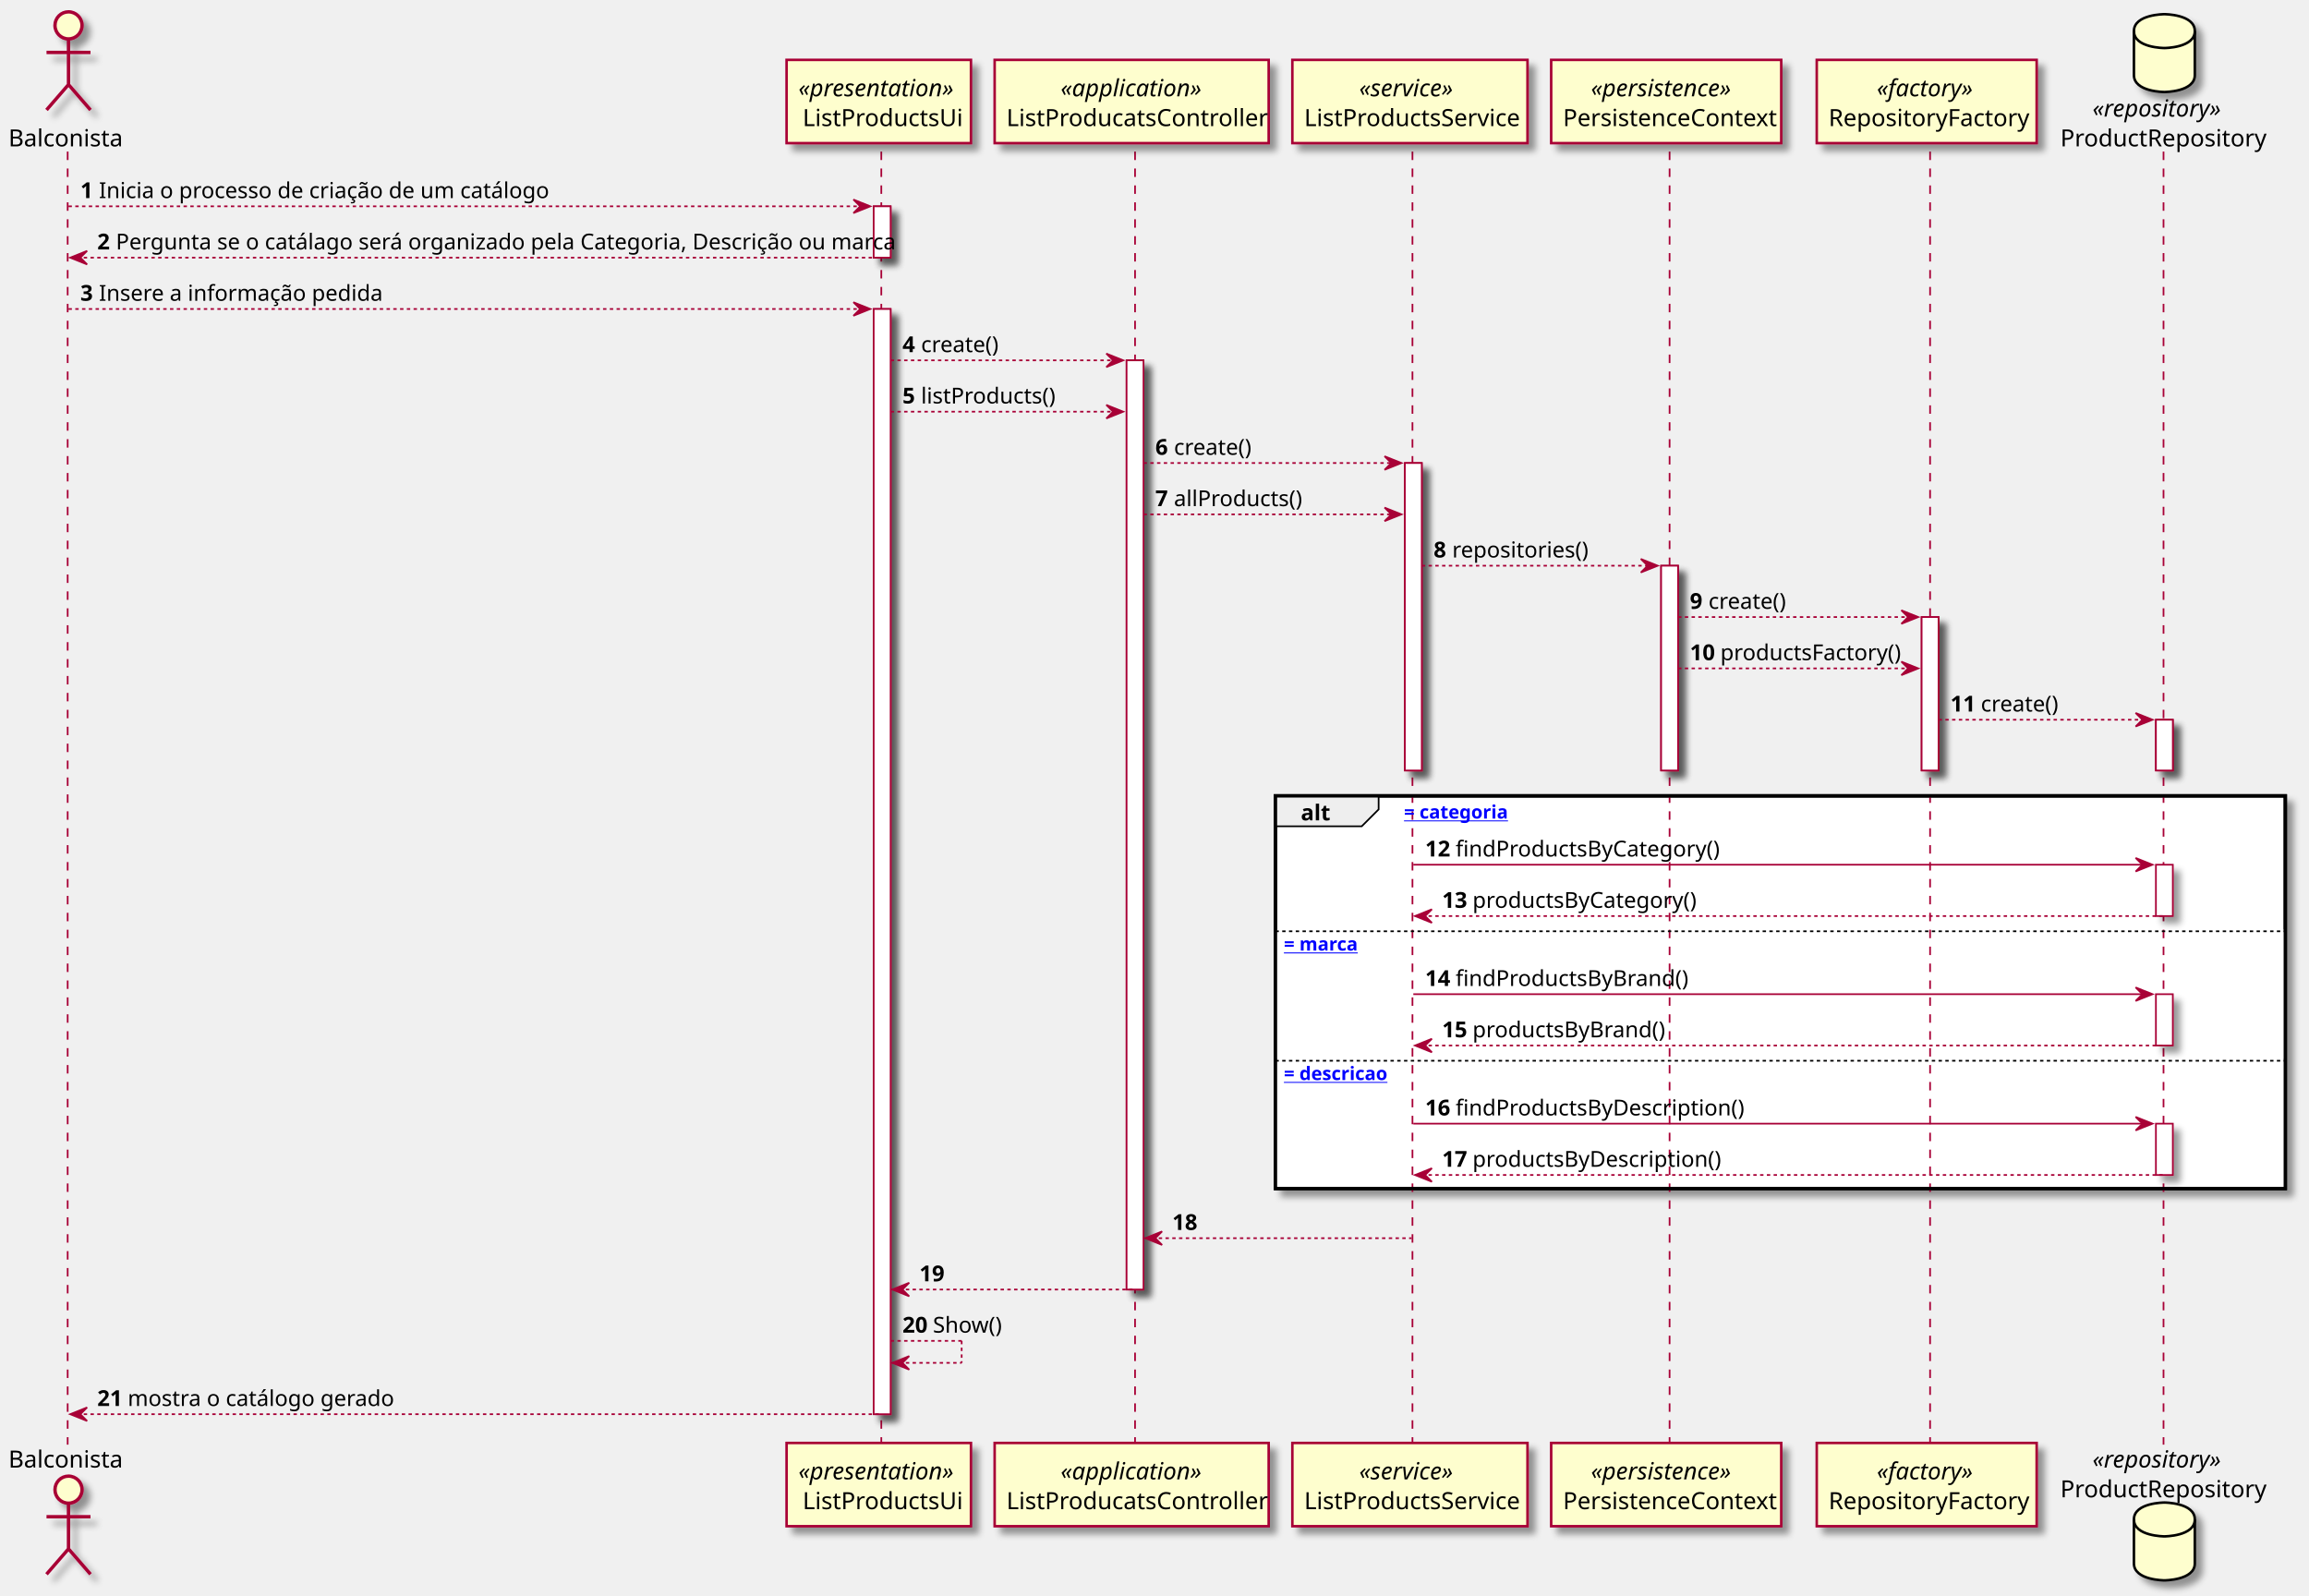
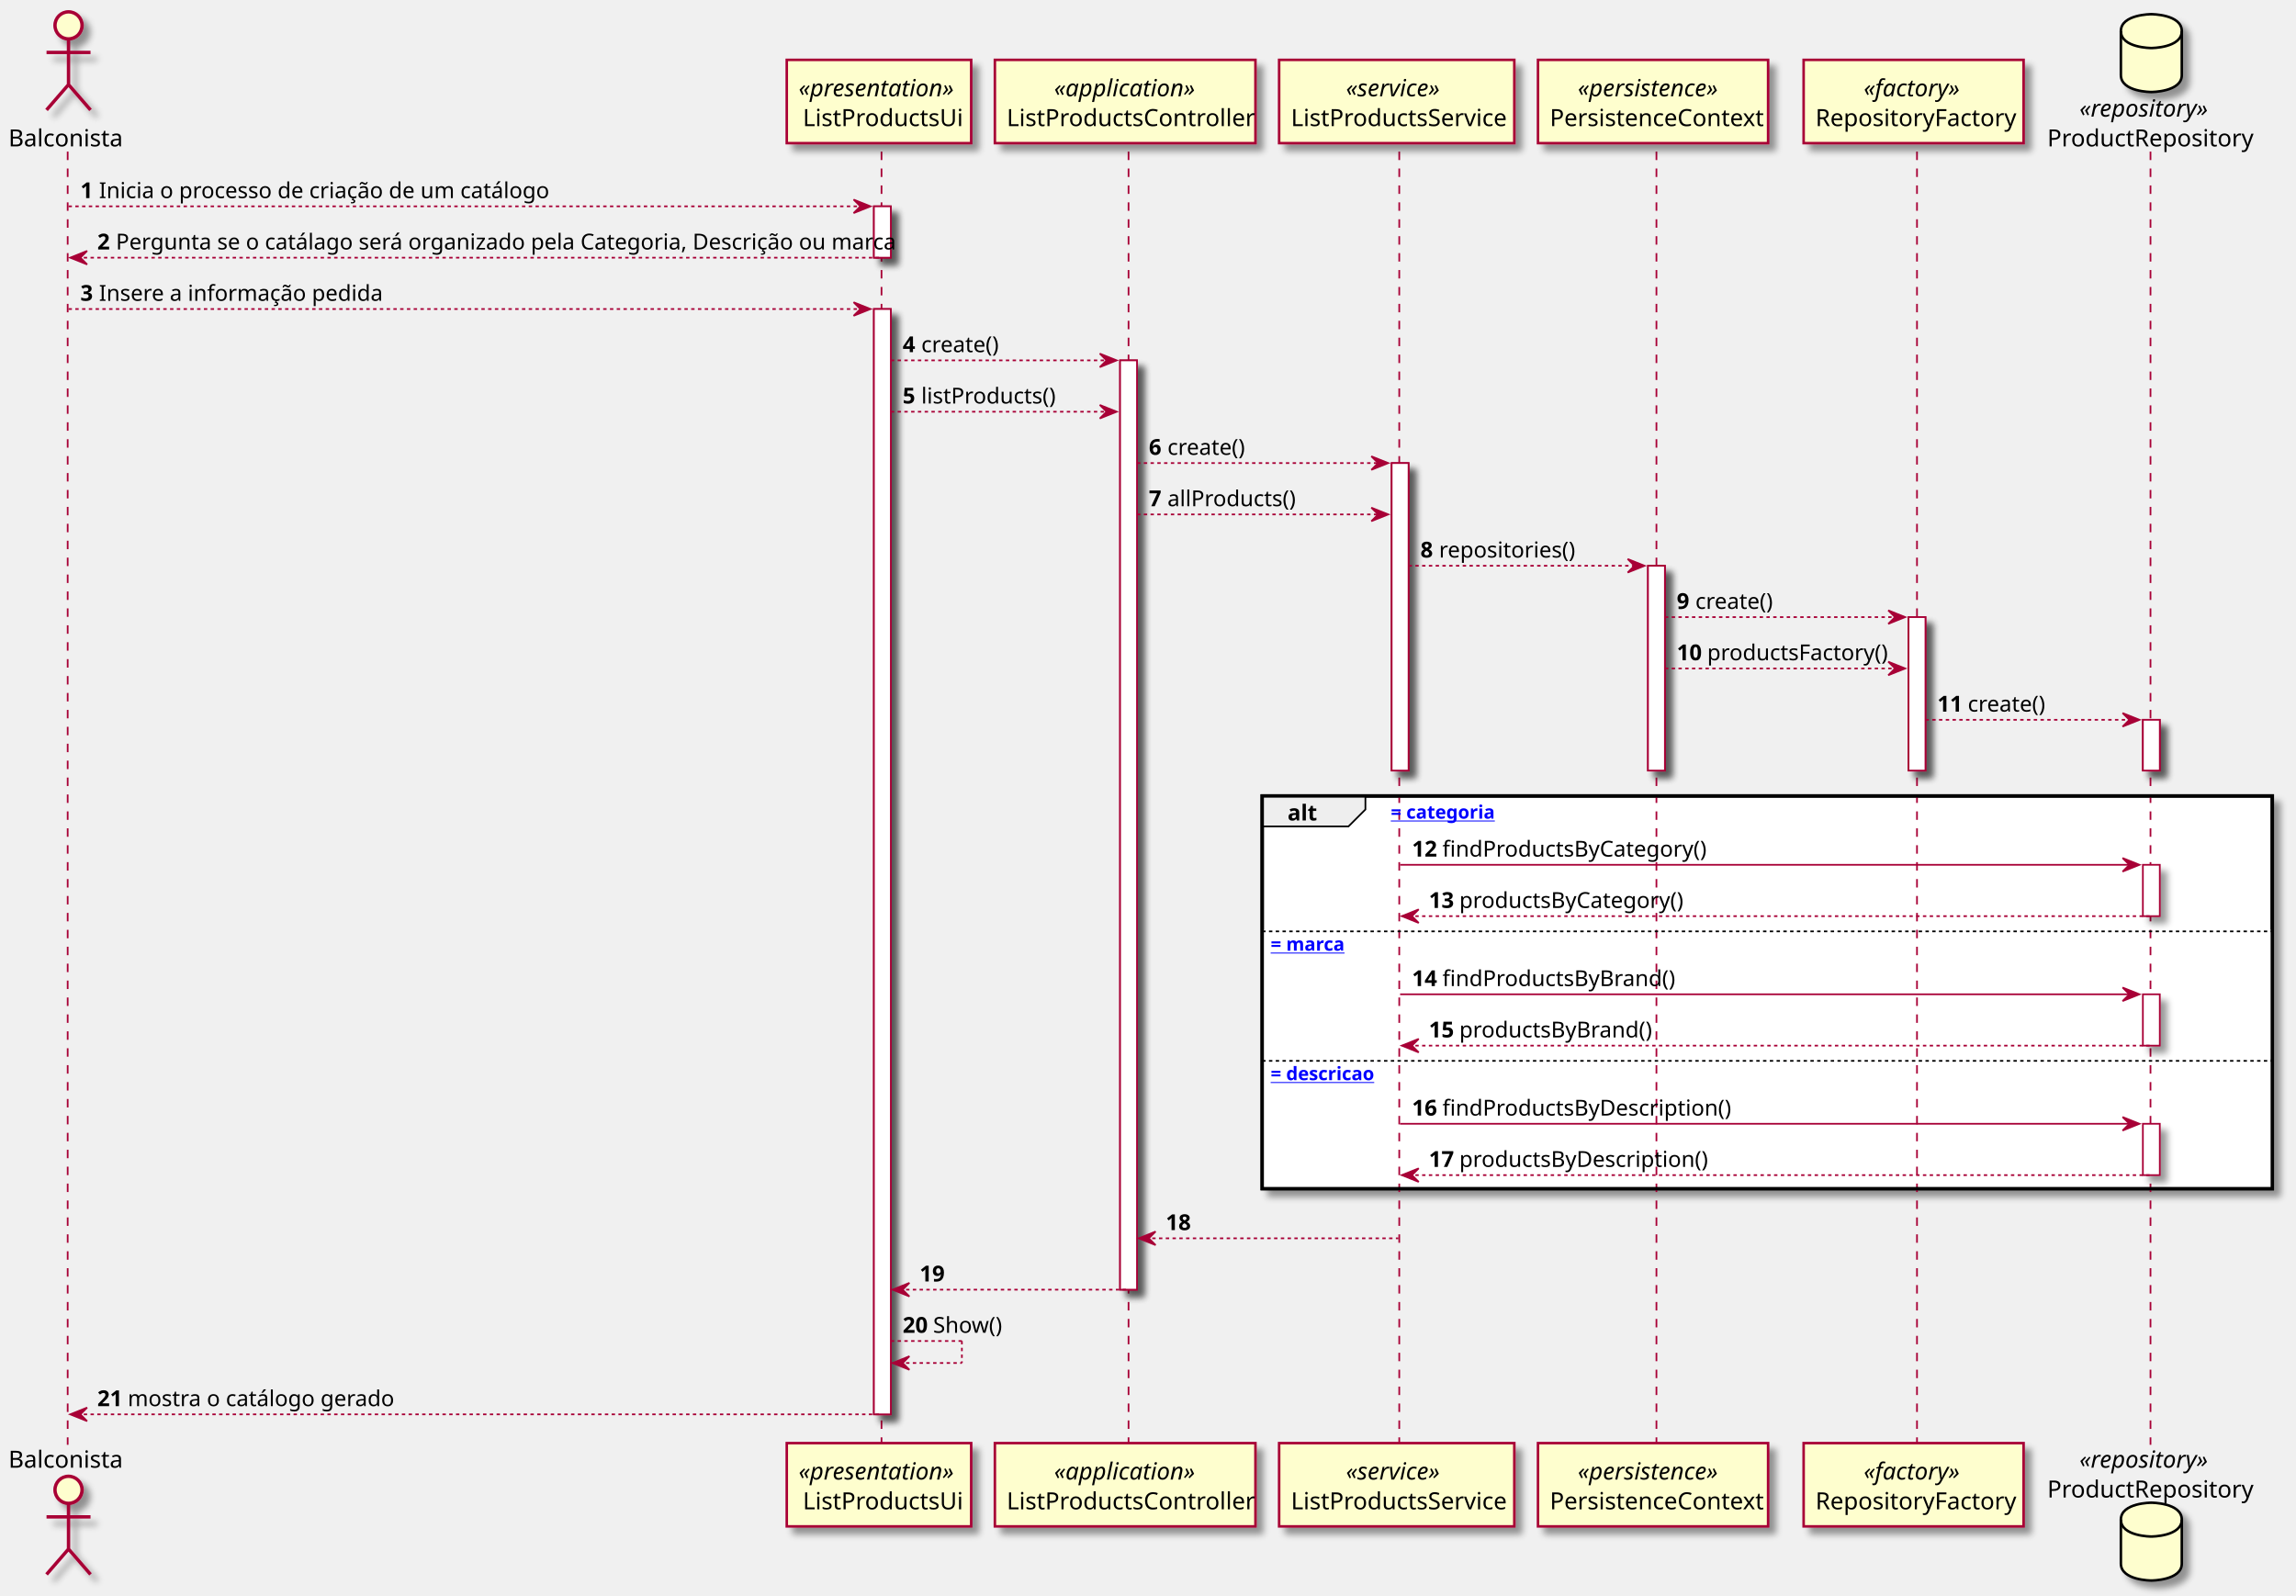
- <svg xmlns="http://www.w3.org/2000/svg" xmlns:xlink="http://www.w3.org/1999/xlink" contentScriptType="application/ecmascript" contentStyleType="text/css" height="943px" preserveAspectRatio="none" style="width:1365px;height:943px;background:#FFFFFF;" version="1.1" viewBox="0 0 1365 943" width="1365px" zoomAndPan="magnify">
+ <svg xmlns="http://www.w3.org/2000/svg" xmlns:xlink="http://www.w3.org/1999/xlink" contentScriptType="application/ecmascript" contentStyleType="text/css" height="943px" preserveAspectRatio="none" style="width:1357px;height:943px;background:#FFFFFF;" version="1.1" viewBox="0 0 1357 943" width="1357px" zoomAndPan="magnify">
  <defs>
-     <filter height="300%" id="flj1oo401ixfb" width="300%" x="-1" y="-1">
+     <filter height="300%" id="fcpus9240szpc" width="300%" x="-1" y="-1">
      <feGaussianBlur result="blurOut" stdDeviation="2.0" />
      <feColorMatrix in="blurOut" result="blurOut2" type="matrix" values="0 0 0 0 0 0 0 0 0 0 0 0 0 0 0 0 0 0 .4 0" />
      <feOffset dx="4.0" dy="4.0" in="blurOut2" result="blurOut3" />
      <feBlend in="SourceGraphic" in2="blurOut3" mode="normal" />
    </filter>
  </defs>
  <g>
-     <rect fill="#FFFFFF" filter="url(#flj1oo401ixfb)" height="30.352" style="stroke:#A80036;stroke-width:1.0;" width="10" x="516.5" y="121.961" />
-     <rect fill="#FFFFFF" filter="url(#flj1oo401ixfb)" height="653.352" style="stroke:#A80036;stroke-width:1.0;" width="10" x="516.5" y="182.664" />
-     <rect fill="#FFFFFF" filter="url(#flj1oo401ixfb)" height="549.297" style="stroke:#A80036;stroke-width:1.0;" width="10" x="666" y="213.016" />
-     <rect fill="#FFFFFF" filter="url(#flj1oo401ixfb)" height="181.758" style="stroke:#A80036;stroke-width:1.0;" width="10" x="830.5" y="273.719" />
-     <rect fill="#FFFFFF" filter="url(#flj1oo401ixfb)" height="121.055" style="stroke:#A80036;stroke-width:1.0;" width="10" x="982" y="334.422" />
-     <rect fill="#FFFFFF" filter="url(#flj1oo401ixfb)" height="90.703" style="stroke:#A80036;stroke-width:1.0;" width="10" x="1136" y="364.773" />
-     <rect fill="#FFFFFF" filter="url(#flj1oo401ixfb)" height="30" style="stroke:#A80036;stroke-width:1.0;" width="10" x="1274.5" y="425.477" />
-     <rect fill="#FFFFFF" filter="url(#flj1oo401ixfb)" height="30.352" style="stroke:#A80036;stroke-width:1.0;" width="10" x="1274.5" y="511.18" />
-     <rect fill="#FFFFFF" filter="url(#flj1oo401ixfb)" height="30.352" style="stroke:#A80036;stroke-width:1.0;" width="10" x="1274.5" y="587.719" />
-     <rect fill="#FFFFFF" filter="url(#flj1oo401ixfb)" height="30.352" style="stroke:#A80036;stroke-width:1.0;" width="10" x="1274.5" y="664.258" />
-     <rect fill="#FFFFFF" filter="url(#flj1oo401ixfb)" height="232.133" style="stroke:#000000;stroke-width:2.0;" width="597" x="754" y="470.477" />
-     <rect fill="#FFFFFF" height="76.539" style="stroke:none;stroke-width:1.0;" width="597" x="754" y="549.531" />
-     <rect fill="#FFFFFF" height="76.539" style="stroke:none;stroke-width:1.0;" width="597" x="754" y="626.07" />
+     <rect fill="#FFFFFF" filter="url(#fcpus9240szpc)" height="30.352" style="stroke:#A80036;stroke-width:1.0;" width="10" x="516.5" y="121.961" />
+     <rect fill="#FFFFFF" filter="url(#fcpus9240szpc)" height="653.352" style="stroke:#A80036;stroke-width:1.0;" width="10" x="516.5" y="182.664" />
+     <rect fill="#FFFFFF" filter="url(#fcpus9240szpc)" height="549.297" style="stroke:#A80036;stroke-width:1.0;" width="10" x="662" y="213.016" />
+     <rect fill="#FFFFFF" filter="url(#fcpus9240szpc)" height="181.758" style="stroke:#A80036;stroke-width:1.0;" width="10" x="822.5" y="273.719" />
+     <rect fill="#FFFFFF" filter="url(#fcpus9240szpc)" height="121.055" style="stroke:#A80036;stroke-width:1.0;" width="10" x="974" y="334.422" />
+     <rect fill="#FFFFFF" filter="url(#fcpus9240szpc)" height="90.703" style="stroke:#A80036;stroke-width:1.0;" width="10" x="1128" y="364.773" />
+     <rect fill="#FFFFFF" filter="url(#fcpus9240szpc)" height="30" style="stroke:#A80036;stroke-width:1.0;" width="10" x="1266.5" y="425.477" />
+     <rect fill="#FFFFFF" filter="url(#fcpus9240szpc)" height="30.352" style="stroke:#A80036;stroke-width:1.0;" width="10" x="1266.5" y="511.18" />
+     <rect fill="#FFFFFF" filter="url(#fcpus9240szpc)" height="30.352" style="stroke:#A80036;stroke-width:1.0;" width="10" x="1266.5" y="587.719" />
+     <rect fill="#FFFFFF" filter="url(#fcpus9240szpc)" height="30.352" style="stroke:#A80036;stroke-width:1.0;" width="10" x="1266.5" y="664.258" />
+     <rect fill="#FFFFFF" filter="url(#fcpus9240szpc)" height="232.133" style="stroke:#000000;stroke-width:2.0;" width="597" x="746" y="470.477" />
+     <rect fill="#FFFFFF" height="76.539" style="stroke:none;stroke-width:1.0;" width="597" x="746" y="549.531" />
+     <rect fill="#FFFFFF" height="76.539" style="stroke:none;stroke-width:1.0;" width="597" x="746" y="626.07" />
    <line style="stroke:#A80036;stroke-width:1.0;stroke-dasharray:5.0,5.0;" x1="40" x2="40" y1="89.609" y2="854.016" />
    <line style="stroke:#A80036;stroke-width:1.0;stroke-dasharray:5.0,5.0;" x1="521" x2="521" y1="89.609" y2="854.016" />
-     <line style="stroke:#A80036;stroke-width:1.0;stroke-dasharray:5.0,5.0;" x1="671" x2="671" y1="89.609" y2="854.016" />
-     <line style="stroke:#A80036;stroke-width:1.0;stroke-dasharray:5.0,5.0;" x1="835" x2="835" y1="89.609" y2="854.016" />
-     <line style="stroke:#A80036;stroke-width:1.0;stroke-dasharray:5.0,5.0;" x1="987" x2="987" y1="89.609" y2="854.016" />
-     <line style="stroke:#A80036;stroke-width:1.0;stroke-dasharray:5.0,5.0;" x1="1141" x2="1141" y1="89.609" y2="854.016" />
-     <line style="stroke:#A80036;stroke-width:1.0;stroke-dasharray:5.0,5.0;" x1="1279" x2="1279" y1="89.609" y2="854.016" />
+     <line style="stroke:#A80036;stroke-width:1.0;stroke-dasharray:5.0,5.0;" x1="667" x2="667" y1="89.609" y2="854.016" />
+     <line style="stroke:#A80036;stroke-width:1.0;stroke-dasharray:5.0,5.0;" x1="827" x2="827" y1="89.609" y2="854.016" />
+     <line style="stroke:#A80036;stroke-width:1.0;stroke-dasharray:5.0,5.0;" x1="979" x2="979" y1="89.609" y2="854.016" />
+     <line style="stroke:#A80036;stroke-width:1.0;stroke-dasharray:5.0,5.0;" x1="1133" x2="1133" y1="89.609" y2="854.016" />
+     <line style="stroke:#A80036;stroke-width:1.0;stroke-dasharray:5.0,5.0;" x1="1271" x2="1271" y1="89.609" y2="854.016" />
    <text fill="#000000" font-family="sans-serif" font-size="14" lengthAdjust="spacing" textLength="65" x="5" y="86.533">Balconista</text>
-     <ellipse cx="40.5" cy="15" fill="#FEFECE" filter="url(#flj1oo401ixfb)" rx="8" ry="8" style="stroke:#A80036;stroke-width:2.0;" />
-     <path d="M40.5,23 L40.5,50 M27.5,31 L53.5,31 M40.5,50 L27.5,65 M40.5,50 L53.5,65 " fill="none" filter="url(#flj1oo401ixfb)" style="stroke:#A80036;stroke-width:2.0;" />
+     <ellipse cx="40.5" cy="15" fill="#FEFECE" filter="url(#fcpus9240szpc)" rx="8" ry="8" style="stroke:#A80036;stroke-width:2.0;" />
+     <path d="M40.5,23 L40.5,50 M27.5,31 L53.5,31 M40.5,50 L27.5,65 M40.5,50 L53.5,65 " fill="none" filter="url(#fcpus9240szpc)" style="stroke:#A80036;stroke-width:2.0;" />
    <text fill="#000000" font-family="sans-serif" font-size="14" lengthAdjust="spacing" textLength="65" x="5" y="867.549">Balconista</text>
-     <ellipse cx="40.5" cy="880.625" fill="#FEFECE" filter="url(#flj1oo401ixfb)" rx="8" ry="8" style="stroke:#A80036;stroke-width:2.0;" />
-     <path d="M40.5,888.625 L40.5,915.625 M27.5,896.625 L53.5,896.625 M40.5,915.625 L27.5,930.625 M40.5,915.625 L53.5,930.625 " fill="none" filter="url(#flj1oo401ixfb)" style="stroke:#A80036;stroke-width:2.0;" />
-     <rect fill="#FEFECE" filter="url(#flj1oo401ixfb)" height="49.219" style="stroke:#A80036;stroke-width:1.5;" width="109" x="465" y="35.391" />
+     <ellipse cx="40.5" cy="880.625" fill="#FEFECE" filter="url(#fcpus9240szpc)" rx="8" ry="8" style="stroke:#A80036;stroke-width:2.0;" />
+     <path d="M40.5,888.625 L40.5,915.625 M27.5,896.625 L53.5,896.625 M40.5,915.625 L27.5,930.625 M40.5,915.625 L53.5,930.625 " fill="none" filter="url(#fcpus9240szpc)" style="stroke:#A80036;stroke-width:2.0;" />
+     <rect fill="#FEFECE" filter="url(#fcpus9240szpc)" height="49.219" style="stroke:#A80036;stroke-width:1.5;" width="109" x="465" y="35.391" />
    <text fill="#000000" font-family="sans-serif" font-size="14" font-style="italic" lengthAdjust="spacing" textLength="95" x="472" y="56.924">«presentation»</text>
    <text fill="#000000" font-family="sans-serif" font-size="14" lengthAdjust="spacing" textLength="90" x="474.5" y="74.533">ListProductsUi</text>
-     <rect fill="#FEFECE" filter="url(#flj1oo401ixfb)" height="49.219" style="stroke:#A80036;stroke-width:1.5;" width="109" x="465" y="853.016" />
+     <rect fill="#FEFECE" filter="url(#fcpus9240szpc)" height="49.219" style="stroke:#A80036;stroke-width:1.5;" width="109" x="465" y="853.016" />
    <text fill="#000000" font-family="sans-serif" font-size="14" font-style="italic" lengthAdjust="spacing" textLength="95" x="472" y="874.549">«presentation»</text>
    <text fill="#000000" font-family="sans-serif" font-size="14" lengthAdjust="spacing" textLength="90" x="474.5" y="892.158">ListProductsUi</text>
-     <rect fill="#FEFECE" filter="url(#flj1oo401ixfb)" height="49.219" style="stroke:#A80036;stroke-width:1.5;" width="162" x="588" y="35.391" />
-     <text fill="#000000" font-family="sans-serif" font-size="14" font-style="italic" lengthAdjust="spacing" textLength="84" x="627" y="56.924">«application»</text>
-     <text fill="#000000" font-family="sans-serif" font-size="14" lengthAdjust="spacing" textLength="148" x="595" y="74.533">ListProducatsController</text>
-     <rect fill="#FEFECE" filter="url(#flj1oo401ixfb)" height="49.219" style="stroke:#A80036;stroke-width:1.5;" width="162" x="588" y="853.016" />
-     <text fill="#000000" font-family="sans-serif" font-size="14" font-style="italic" lengthAdjust="spacing" textLength="84" x="627" y="874.549">«application»</text>
-     <text fill="#000000" font-family="sans-serif" font-size="14" lengthAdjust="spacing" textLength="148" x="595" y="892.158">ListProducatsController</text>
-     <rect fill="#FEFECE" filter="url(#flj1oo401ixfb)" height="49.219" style="stroke:#A80036;stroke-width:1.5;" width="139" x="764" y="35.391" />
-     <text fill="#000000" font-family="sans-serif" font-size="14" font-style="italic" lengthAdjust="spacing" textLength="60" x="803.5" y="56.924">«service»</text>
-     <text fill="#000000" font-family="sans-serif" font-size="14" lengthAdjust="spacing" textLength="125" x="771" y="74.533">ListProductsService</text>
-     <rect fill="#FEFECE" filter="url(#flj1oo401ixfb)" height="49.219" style="stroke:#A80036;stroke-width:1.5;" width="139" x="764" y="853.016" />
-     <text fill="#000000" font-family="sans-serif" font-size="14" font-style="italic" lengthAdjust="spacing" textLength="60" x="803.5" y="874.549">«service»</text>
-     <text fill="#000000" font-family="sans-serif" font-size="14" lengthAdjust="spacing" textLength="125" x="771" y="892.158">ListProductsService</text>
-     <rect fill="#FEFECE" filter="url(#flj1oo401ixfb)" height="49.219" style="stroke:#A80036;stroke-width:1.5;" width="136" x="917" y="35.391" />
-     <text fill="#000000" font-family="sans-serif" font-size="14" font-style="italic" lengthAdjust="spacing" textLength="89" x="940.5" y="56.924">«persistence»</text>
-     <text fill="#000000" font-family="sans-serif" font-size="14" lengthAdjust="spacing" textLength="122" x="924" y="74.533">PersistenceContext</text>
-     <rect fill="#FEFECE" filter="url(#flj1oo401ixfb)" height="49.219" style="stroke:#A80036;stroke-width:1.5;" width="136" x="917" y="853.016" />
-     <text fill="#000000" font-family="sans-serif" font-size="14" font-style="italic" lengthAdjust="spacing" textLength="89" x="940.5" y="874.549">«persistence»</text>
-     <text fill="#000000" font-family="sans-serif" font-size="14" lengthAdjust="spacing" textLength="122" x="924" y="892.158">PersistenceContext</text>
-     <rect fill="#FEFECE" filter="url(#flj1oo401ixfb)" height="49.219" style="stroke:#A80036;stroke-width:1.5;" width="130" x="1074" y="35.391" />
-     <text fill="#000000" font-family="sans-serif" font-size="14" font-style="italic" lengthAdjust="spacing" textLength="59" x="1109.5" y="56.924">«factory»</text>
-     <text fill="#000000" font-family="sans-serif" font-size="14" lengthAdjust="spacing" textLength="116" x="1081" y="74.533">RepositoryFactory</text>
-     <rect fill="#FEFECE" filter="url(#flj1oo401ixfb)" height="49.219" style="stroke:#A80036;stroke-width:1.5;" width="130" x="1074" y="853.016" />
-     <text fill="#000000" font-family="sans-serif" font-size="14" font-style="italic" lengthAdjust="spacing" textLength="59" x="1109.5" y="874.549">«factory»</text>
-     <text fill="#000000" font-family="sans-serif" font-size="14" lengthAdjust="spacing" textLength="116" x="1081" y="892.158">RepositoryFactory</text>
-     <text fill="#000000" font-family="sans-serif" font-size="14" font-style="italic" lengthAdjust="spacing" textLength="79" x="1237" y="68.924">«repository»</text>
-     <text fill="#000000" font-family="sans-serif" font-size="14" lengthAdjust="spacing" textLength="117" x="1218" y="86.533">ProductRepository</text>
-     <path d="M1261.5,18.391 C1261.5,8.391 1279.5,8.391 1279.5,8.391 C1279.5,8.391 1297.5,8.391 1297.5,18.391 L1297.5,44.391 C1297.5,54.391 1279.5,54.391 1279.5,54.391 C1279.5,54.391 1261.5,54.391 1261.5,44.391 L1261.5,18.391 " fill="#FEFECE" filter="url(#flj1oo401ixfb)" style="stroke:#000000;stroke-width:1.5;" />
-     <path d="M1261.5,18.391 C1261.5,28.391 1279.5,28.391 1279.5,28.391 C1279.5,28.391 1297.5,28.391 1297.5,18.391 " fill="none" style="stroke:#000000;stroke-width:1.5;" />
-     <text fill="#000000" font-family="sans-serif" font-size="14" font-style="italic" lengthAdjust="spacing" textLength="79" x="1237" y="867.549">«repository»</text>
-     <text fill="#000000" font-family="sans-serif" font-size="14" lengthAdjust="spacing" textLength="117" x="1218" y="885.158">ProductRepository</text>
-     <path d="M1261.5,898.234 C1261.5,888.234 1279.5,888.234 1279.5,888.234 C1279.5,888.234 1297.5,888.234 1297.5,898.234 L1297.5,924.234 C1297.5,934.234 1279.5,934.234 1279.5,934.234 C1279.5,934.234 1261.5,934.234 1261.5,924.234 L1261.5,898.234 " fill="#FEFECE" filter="url(#flj1oo401ixfb)" style="stroke:#000000;stroke-width:1.5;" />
-     <path d="M1261.5,898.234 C1261.5,908.234 1279.5,908.234 1279.5,908.234 C1279.5,908.234 1297.5,908.234 1297.5,898.234 " fill="none" style="stroke:#000000;stroke-width:1.5;" />
-     <rect fill="#FFFFFF" filter="url(#flj1oo401ixfb)" height="30.352" style="stroke:#A80036;stroke-width:1.0;" width="10" x="516.5" y="121.961" />
-     <rect fill="#FFFFFF" filter="url(#flj1oo401ixfb)" height="653.352" style="stroke:#A80036;stroke-width:1.0;" width="10" x="516.5" y="182.664" />
-     <rect fill="#FFFFFF" filter="url(#flj1oo401ixfb)" height="549.297" style="stroke:#A80036;stroke-width:1.0;" width="10" x="666" y="213.016" />
-     <rect fill="#FFFFFF" filter="url(#flj1oo401ixfb)" height="181.758" style="stroke:#A80036;stroke-width:1.0;" width="10" x="830.5" y="273.719" />
-     <rect fill="#FFFFFF" filter="url(#flj1oo401ixfb)" height="121.055" style="stroke:#A80036;stroke-width:1.0;" width="10" x="982" y="334.422" />
-     <rect fill="#FFFFFF" filter="url(#flj1oo401ixfb)" height="90.703" style="stroke:#A80036;stroke-width:1.0;" width="10" x="1136" y="364.773" />
-     <rect fill="#FFFFFF" filter="url(#flj1oo401ixfb)" height="30" style="stroke:#A80036;stroke-width:1.0;" width="10" x="1274.5" y="425.477" />
-     <rect fill="#FFFFFF" filter="url(#flj1oo401ixfb)" height="30.352" style="stroke:#A80036;stroke-width:1.0;" width="10" x="1274.5" y="511.18" />
-     <rect fill="#FFFFFF" filter="url(#flj1oo401ixfb)" height="30.352" style="stroke:#A80036;stroke-width:1.0;" width="10" x="1274.5" y="587.719" />
-     <rect fill="#FFFFFF" filter="url(#flj1oo401ixfb)" height="30.352" style="stroke:#A80036;stroke-width:1.0;" width="10" x="1274.5" y="664.258" />
+     <rect fill="#FEFECE" filter="url(#fcpus9240szpc)" height="49.219" style="stroke:#A80036;stroke-width:1.5;" width="154" x="588" y="35.391" />
+     <text fill="#000000" font-family="sans-serif" font-size="14" font-style="italic" lengthAdjust="spacing" textLength="84" x="623" y="56.924">«application»</text>
+     <text fill="#000000" font-family="sans-serif" font-size="14" lengthAdjust="spacing" textLength="140" x="595" y="74.533">ListProductsController</text>
+     <rect fill="#FEFECE" filter="url(#fcpus9240szpc)" height="49.219" style="stroke:#A80036;stroke-width:1.5;" width="154" x="588" y="853.016" />
+     <text fill="#000000" font-family="sans-serif" font-size="14" font-style="italic" lengthAdjust="spacing" textLength="84" x="623" y="874.549">«application»</text>
+     <text fill="#000000" font-family="sans-serif" font-size="14" lengthAdjust="spacing" textLength="140" x="595" y="892.158">ListProductsController</text>
+     <rect fill="#FEFECE" filter="url(#fcpus9240szpc)" height="49.219" style="stroke:#A80036;stroke-width:1.5;" width="139" x="756" y="35.391" />
+     <text fill="#000000" font-family="sans-serif" font-size="14" font-style="italic" lengthAdjust="spacing" textLength="60" x="795.5" y="56.924">«service»</text>
+     <text fill="#000000" font-family="sans-serif" font-size="14" lengthAdjust="spacing" textLength="125" x="763" y="74.533">ListProductsService</text>
+     <rect fill="#FEFECE" filter="url(#fcpus9240szpc)" height="49.219" style="stroke:#A80036;stroke-width:1.5;" width="139" x="756" y="853.016" />
+     <text fill="#000000" font-family="sans-serif" font-size="14" font-style="italic" lengthAdjust="spacing" textLength="60" x="795.5" y="874.549">«service»</text>
+     <text fill="#000000" font-family="sans-serif" font-size="14" lengthAdjust="spacing" textLength="125" x="763" y="892.158">ListProductsService</text>
+     <rect fill="#FEFECE" filter="url(#fcpus9240szpc)" height="49.219" style="stroke:#A80036;stroke-width:1.5;" width="136" x="909" y="35.391" />
+     <text fill="#000000" font-family="sans-serif" font-size="14" font-style="italic" lengthAdjust="spacing" textLength="89" x="932.5" y="56.924">«persistence»</text>
+     <text fill="#000000" font-family="sans-serif" font-size="14" lengthAdjust="spacing" textLength="122" x="916" y="74.533">PersistenceContext</text>
+     <rect fill="#FEFECE" filter="url(#fcpus9240szpc)" height="49.219" style="stroke:#A80036;stroke-width:1.5;" width="136" x="909" y="853.016" />
+     <text fill="#000000" font-family="sans-serif" font-size="14" font-style="italic" lengthAdjust="spacing" textLength="89" x="932.5" y="874.549">«persistence»</text>
+     <text fill="#000000" font-family="sans-serif" font-size="14" lengthAdjust="spacing" textLength="122" x="916" y="892.158">PersistenceContext</text>
+     <rect fill="#FEFECE" filter="url(#fcpus9240szpc)" height="49.219" style="stroke:#A80036;stroke-width:1.5;" width="130" x="1066" y="35.391" />
+     <text fill="#000000" font-family="sans-serif" font-size="14" font-style="italic" lengthAdjust="spacing" textLength="59" x="1101.5" y="56.924">«factory»</text>
+     <text fill="#000000" font-family="sans-serif" font-size="14" lengthAdjust="spacing" textLength="116" x="1073" y="74.533">RepositoryFactory</text>
+     <rect fill="#FEFECE" filter="url(#fcpus9240szpc)" height="49.219" style="stroke:#A80036;stroke-width:1.5;" width="130" x="1066" y="853.016" />
+     <text fill="#000000" font-family="sans-serif" font-size="14" font-style="italic" lengthAdjust="spacing" textLength="59" x="1101.5" y="874.549">«factory»</text>
+     <text fill="#000000" font-family="sans-serif" font-size="14" lengthAdjust="spacing" textLength="116" x="1073" y="892.158">RepositoryFactory</text>
+     <text fill="#000000" font-family="sans-serif" font-size="14" font-style="italic" lengthAdjust="spacing" textLength="79" x="1229" y="68.924">«repository»</text>
+     <text fill="#000000" font-family="sans-serif" font-size="14" lengthAdjust="spacing" textLength="117" x="1210" y="86.533">ProductRepository</text>
+     <path d="M1253.5,18.391 C1253.5,8.391 1271.5,8.391 1271.5,8.391 C1271.5,8.391 1289.5,8.391 1289.5,18.391 L1289.5,44.391 C1289.5,54.391 1271.5,54.391 1271.5,54.391 C1271.5,54.391 1253.5,54.391 1253.5,44.391 L1253.5,18.391 " fill="#FEFECE" filter="url(#fcpus9240szpc)" style="stroke:#000000;stroke-width:1.5;" />
+     <path d="M1253.5,18.391 C1253.5,28.391 1271.5,28.391 1271.5,28.391 C1271.5,28.391 1289.5,28.391 1289.5,18.391 " fill="none" style="stroke:#000000;stroke-width:1.5;" />
+     <text fill="#000000" font-family="sans-serif" font-size="14" font-style="italic" lengthAdjust="spacing" textLength="79" x="1229" y="867.549">«repository»</text>
+     <text fill="#000000" font-family="sans-serif" font-size="14" lengthAdjust="spacing" textLength="117" x="1210" y="885.158">ProductRepository</text>
+     <path d="M1253.5,898.234 C1253.5,888.234 1271.5,888.234 1271.5,888.234 C1271.5,888.234 1289.5,888.234 1289.5,898.234 L1289.5,924.234 C1289.5,934.234 1271.5,934.234 1271.5,934.234 C1271.5,934.234 1253.5,934.234 1253.5,924.234 L1253.5,898.234 " fill="#FEFECE" filter="url(#fcpus9240szpc)" style="stroke:#000000;stroke-width:1.5;" />
+     <path d="M1253.5,898.234 C1253.5,908.234 1271.5,908.234 1271.5,908.234 C1271.5,908.234 1289.5,908.234 1289.5,898.234 " fill="none" style="stroke:#000000;stroke-width:1.5;" />
+     <rect fill="#FFFFFF" filter="url(#fcpus9240szpc)" height="30.352" style="stroke:#A80036;stroke-width:1.0;" width="10" x="516.5" y="121.961" />
+     <rect fill="#FFFFFF" filter="url(#fcpus9240szpc)" height="653.352" style="stroke:#A80036;stroke-width:1.0;" width="10" x="516.5" y="182.664" />
+     <rect fill="#FFFFFF" filter="url(#fcpus9240szpc)" height="549.297" style="stroke:#A80036;stroke-width:1.0;" width="10" x="662" y="213.016" />
+     <rect fill="#FFFFFF" filter="url(#fcpus9240szpc)" height="181.758" style="stroke:#A80036;stroke-width:1.0;" width="10" x="822.5" y="273.719" />
+     <rect fill="#FFFFFF" filter="url(#fcpus9240szpc)" height="121.055" style="stroke:#A80036;stroke-width:1.0;" width="10" x="974" y="334.422" />
+     <rect fill="#FFFFFF" filter="url(#fcpus9240szpc)" height="90.703" style="stroke:#A80036;stroke-width:1.0;" width="10" x="1128" y="364.773" />
+     <rect fill="#FFFFFF" filter="url(#fcpus9240szpc)" height="30" style="stroke:#A80036;stroke-width:1.0;" width="10" x="1266.5" y="425.477" />
+     <rect fill="#FFFFFF" filter="url(#fcpus9240szpc)" height="30.352" style="stroke:#A80036;stroke-width:1.0;" width="10" x="1266.5" y="511.18" />
+     <rect fill="#FFFFFF" filter="url(#fcpus9240szpc)" height="30.352" style="stroke:#A80036;stroke-width:1.0;" width="10" x="1266.5" y="587.719" />
+     <rect fill="#FFFFFF" filter="url(#fcpus9240szpc)" height="30.352" style="stroke:#A80036;stroke-width:1.0;" width="10" x="1266.5" y="664.258" />
    <polygon fill="#A80036" points="504.5,117.961,514.5,121.961,504.5,125.961,508.5,121.961" style="stroke:#A80036;stroke-width:1.0;" />
    <line style="stroke:#A80036;stroke-width:1.0;stroke-dasharray:2.0,2.0;" x1="40.5" x2="510.5" y1="121.961" y2="121.961" />
    <text fill="#000000" font-family="sans-serif" font-size="13" font-weight="bold" lengthAdjust="spacing" textLength="7" x="47.5" y="117.105">1</text>
    <text fill="#000000" font-family="sans-serif" font-size="13" lengthAdjust="spacing" textLength="255" x="58.5" y="117.105">Inicia o processo de criação de um catálogo</text>
    <polygon fill="#A80036" points="51.5,148.312,41.5,152.312,51.5,156.312,47.5,152.312" style="stroke:#A80036;stroke-width:1.0;" />
    <line style="stroke:#A80036;stroke-width:1.0;stroke-dasharray:2.0,2.0;" x1="45.5" x2="520.5" y1="152.312" y2="152.312" />
    <text fill="#000000" font-family="sans-serif" font-size="13" font-weight="bold" lengthAdjust="spacing" textLength="7" x="57.5" y="147.456">2</text>
    <text fill="#000000" font-family="sans-serif" font-size="13" lengthAdjust="spacing" textLength="441" x="68.5" y="147.456">Pergunta se o catálago será organizado pela Categoria, Descrição ou marca</text>
    <polygon fill="#A80036" points="504.5,178.664,514.5,182.664,504.5,186.664,508.5,182.664" style="stroke:#A80036;stroke-width:1.0;" />
    <line style="stroke:#A80036;stroke-width:1.0;stroke-dasharray:2.0,2.0;" x1="40.5" x2="510.5" y1="182.664" y2="182.664" />
    <text fill="#000000" font-family="sans-serif" font-size="13" font-weight="bold" lengthAdjust="spacing" textLength="7" x="47.5" y="177.808">3</text>
    <text fill="#000000" font-family="sans-serif" font-size="13" lengthAdjust="spacing" textLength="155" x="58.5" y="177.808">Insere a informação pedida</text>
-     <polygon fill="#A80036" points="654,209.016,664,213.016,654,217.016,658,213.016" style="stroke:#A80036;stroke-width:1.0;" />
-     <line style="stroke:#A80036;stroke-width:1.0;stroke-dasharray:2.0,2.0;" x1="526.5" x2="660" y1="213.016" y2="213.016" />
+     <polygon fill="#A80036" points="650,209.016,660,213.016,650,217.016,654,213.016" style="stroke:#A80036;stroke-width:1.0;" />
+     <line style="stroke:#A80036;stroke-width:1.0;stroke-dasharray:2.0,2.0;" x1="526.5" x2="656" y1="213.016" y2="213.016" />
    <text fill="#000000" font-family="sans-serif" font-size="13" font-weight="bold" lengthAdjust="spacing" textLength="7" x="533.5" y="208.159">4</text>
    <text fill="#000000" font-family="sans-serif" font-size="13" lengthAdjust="spacing" textLength="44" x="544.5" y="208.159">create()</text>
-     <polygon fill="#A80036" points="654,239.367,664,243.367,654,247.367,658,243.367" style="stroke:#A80036;stroke-width:1.0;" />
-     <line style="stroke:#A80036;stroke-width:1.0;stroke-dasharray:2.0,2.0;" x1="526.5" x2="660" y1="243.367" y2="243.367" />
+     <polygon fill="#A80036" points="650,239.367,660,243.367,650,247.367,654,243.367" style="stroke:#A80036;stroke-width:1.0;" />
+     <line style="stroke:#A80036;stroke-width:1.0;stroke-dasharray:2.0,2.0;" x1="526.5" x2="656" y1="243.367" y2="243.367" />
    <text fill="#000000" font-family="sans-serif" font-size="13" font-weight="bold" lengthAdjust="spacing" textLength="7" x="533.5" y="238.511">5</text>
    <text fill="#000000" font-family="sans-serif" font-size="13" lengthAdjust="spacing" textLength="77" x="544.5" y="238.511">listProducts()</text>
-     <polygon fill="#A80036" points="818.5,269.719,828.5,273.719,818.5,277.719,822.5,273.719" style="stroke:#A80036;stroke-width:1.0;" />
-     <line style="stroke:#A80036;stroke-width:1.0;stroke-dasharray:2.0,2.0;" x1="676" x2="824.5" y1="273.719" y2="273.719" />
-     <text fill="#000000" font-family="sans-serif" font-size="13" font-weight="bold" lengthAdjust="spacing" textLength="7" x="683" y="268.862">6</text>
-     <text fill="#000000" font-family="sans-serif" font-size="13" lengthAdjust="spacing" textLength="44" x="694" y="268.862">create()</text>
-     <polygon fill="#A80036" points="818.5,300.07,828.5,304.07,818.5,308.07,822.5,304.07" style="stroke:#A80036;stroke-width:1.0;" />
-     <line style="stroke:#A80036;stroke-width:1.0;stroke-dasharray:2.0,2.0;" x1="676" x2="824.5" y1="304.07" y2="304.07" />
-     <text fill="#000000" font-family="sans-serif" font-size="13" font-weight="bold" lengthAdjust="spacing" textLength="7" x="683" y="299.214">7</text>
-     <text fill="#000000" font-family="sans-serif" font-size="13" lengthAdjust="spacing" textLength="73" x="694" y="299.214">allProducts()</text>
-     <polygon fill="#A80036" points="970,330.422,980,334.422,970,338.422,974,334.422" style="stroke:#A80036;stroke-width:1.0;" />
-     <line style="stroke:#A80036;stroke-width:1.0;stroke-dasharray:2.0,2.0;" x1="840.5" x2="976" y1="334.422" y2="334.422" />
-     <text fill="#000000" font-family="sans-serif" font-size="13" font-weight="bold" lengthAdjust="spacing" textLength="7" x="847.5" y="329.565">8</text>
-     <text fill="#000000" font-family="sans-serif" font-size="13" lengthAdjust="spacing" textLength="75" x="858.5" y="329.565">repositories()</text>
-     <polygon fill="#A80036" points="1124,360.773,1134,364.773,1124,368.773,1128,364.773" style="stroke:#A80036;stroke-width:1.0;" />
-     <line style="stroke:#A80036;stroke-width:1.0;stroke-dasharray:2.0,2.0;" x1="992" x2="1130" y1="364.773" y2="364.773" />
-     <text fill="#000000" font-family="sans-serif" font-size="13" font-weight="bold" lengthAdjust="spacing" textLength="7" x="999" y="359.917">9</text>
-     <text fill="#000000" font-family="sans-serif" font-size="13" lengthAdjust="spacing" textLength="44" x="1010" y="359.917">create()</text>
-     <polygon fill="#A80036" points="1124,391.125,1134,395.125,1124,399.125,1128,395.125" style="stroke:#A80036;stroke-width:1.0;" />
-     <line style="stroke:#A80036;stroke-width:1.0;stroke-dasharray:2.0,2.0;" x1="992" x2="1130" y1="395.125" y2="395.125" />
-     <text fill="#000000" font-family="sans-serif" font-size="13" font-weight="bold" lengthAdjust="spacing" textLength="14" x="999" y="390.269">10</text>
-     <text fill="#000000" font-family="sans-serif" font-size="13" lengthAdjust="spacing" textLength="102" x="1017" y="390.269">productsFactory()</text>
-     <polygon fill="#A80036" points="1262.5,421.477,1272.5,425.477,1262.5,429.477,1266.5,425.477" style="stroke:#A80036;stroke-width:1.0;" />
-     <line style="stroke:#A80036;stroke-width:1.0;stroke-dasharray:2.0,2.0;" x1="1146" x2="1268.5" y1="425.477" y2="425.477" />
-     <text fill="#000000" font-family="sans-serif" font-size="13" font-weight="bold" lengthAdjust="spacing" textLength="14" x="1153" y="420.62">11</text>
-     <text fill="#000000" font-family="sans-serif" font-size="13" lengthAdjust="spacing" textLength="44" x="1171" y="420.62">create()</text>
-     <path d="M754,470.477 L815,470.477 L815,478.477 L805,488.477 L754,488.477 L754,470.477 " fill="#EEEEEE" style="stroke:#000000;stroke-width:1.0;" />
-     <rect fill="none" height="232.133" style="stroke:#000000;stroke-width:2.0;" width="597" x="754" y="470.477" />
-     <text fill="#000000" font-family="sans-serif" font-size="13" font-weight="bold" lengthAdjust="spacing" textLength="16" x="769" y="484.972">alt</text>
+     <polygon fill="#A80036" points="810.5,269.719,820.5,273.719,810.5,277.719,814.5,273.719" style="stroke:#A80036;stroke-width:1.0;" />
+     <line style="stroke:#A80036;stroke-width:1.0;stroke-dasharray:2.0,2.0;" x1="672" x2="816.5" y1="273.719" y2="273.719" />
+     <text fill="#000000" font-family="sans-serif" font-size="13" font-weight="bold" lengthAdjust="spacing" textLength="7" x="679" y="268.862">6</text>
+     <text fill="#000000" font-family="sans-serif" font-size="13" lengthAdjust="spacing" textLength="44" x="690" y="268.862">create()</text>
+     <polygon fill="#A80036" points="810.5,300.07,820.5,304.07,810.5,308.07,814.5,304.07" style="stroke:#A80036;stroke-width:1.0;" />
+     <line style="stroke:#A80036;stroke-width:1.0;stroke-dasharray:2.0,2.0;" x1="672" x2="816.5" y1="304.07" y2="304.07" />
+     <text fill="#000000" font-family="sans-serif" font-size="13" font-weight="bold" lengthAdjust="spacing" textLength="7" x="679" y="299.214">7</text>
+     <text fill="#000000" font-family="sans-serif" font-size="13" lengthAdjust="spacing" textLength="73" x="690" y="299.214">allProducts()</text>
+     <polygon fill="#A80036" points="962,330.422,972,334.422,962,338.422,966,334.422" style="stroke:#A80036;stroke-width:1.0;" />
+     <line style="stroke:#A80036;stroke-width:1.0;stroke-dasharray:2.0,2.0;" x1="832.5" x2="968" y1="334.422" y2="334.422" />
+     <text fill="#000000" font-family="sans-serif" font-size="13" font-weight="bold" lengthAdjust="spacing" textLength="7" x="839.5" y="329.565">8</text>
+     <text fill="#000000" font-family="sans-serif" font-size="13" lengthAdjust="spacing" textLength="75" x="850.5" y="329.565">repositories()</text>
+     <polygon fill="#A80036" points="1116,360.773,1126,364.773,1116,368.773,1120,364.773" style="stroke:#A80036;stroke-width:1.0;" />
+     <line style="stroke:#A80036;stroke-width:1.0;stroke-dasharray:2.0,2.0;" x1="984" x2="1122" y1="364.773" y2="364.773" />
+     <text fill="#000000" font-family="sans-serif" font-size="13" font-weight="bold" lengthAdjust="spacing" textLength="7" x="991" y="359.917">9</text>
+     <text fill="#000000" font-family="sans-serif" font-size="13" lengthAdjust="spacing" textLength="44" x="1002" y="359.917">create()</text>
+     <polygon fill="#A80036" points="1116,391.125,1126,395.125,1116,399.125,1120,395.125" style="stroke:#A80036;stroke-width:1.0;" />
+     <line style="stroke:#A80036;stroke-width:1.0;stroke-dasharray:2.0,2.0;" x1="984" x2="1122" y1="395.125" y2="395.125" />
+     <text fill="#000000" font-family="sans-serif" font-size="13" font-weight="bold" lengthAdjust="spacing" textLength="14" x="991" y="390.269">10</text>
+     <text fill="#000000" font-family="sans-serif" font-size="13" lengthAdjust="spacing" textLength="102" x="1009" y="390.269">productsFactory()</text>
+     <polygon fill="#A80036" points="1254.5,421.477,1264.5,425.477,1254.5,429.477,1258.5,425.477" style="stroke:#A80036;stroke-width:1.0;" />
+     <line style="stroke:#A80036;stroke-width:1.0;stroke-dasharray:2.0,2.0;" x1="1138" x2="1260.5" y1="425.477" y2="425.477" />
+     <text fill="#000000" font-family="sans-serif" font-size="13" font-weight="bold" lengthAdjust="spacing" textLength="14" x="1145" y="420.62">11</text>
+     <text fill="#000000" font-family="sans-serif" font-size="13" lengthAdjust="spacing" textLength="44" x="1163" y="420.62">create()</text>
+     <path d="M746,470.477 L807,470.477 L807,478.477 L797,488.477 L746,488.477 L746,470.477 " fill="#EEEEEE" style="stroke:#000000;stroke-width:1.0;" />
+     <rect fill="none" height="232.133" style="stroke:#000000;stroke-width:2.0;" width="597" x="746" y="470.477" />
+     <text fill="#000000" font-family="sans-serif" font-size="13" font-weight="bold" lengthAdjust="spacing" textLength="16" x="761" y="484.972">alt</text>
    <a href="information" target="_top" title="information" xlink:actuate="onRequest" xlink:href="information" xlink:show="new" xlink:title="information" xlink:type="simple">
-       <text fill="#0000FF" font-family="sans-serif" font-size="11" font-weight="bold" lengthAdjust="spacing" text-decoration="underline" textLength="60" x="830" y="483.896">= categoria</text>
+       <text fill="#0000FF" font-family="sans-serif" font-size="11" font-weight="bold" lengthAdjust="spacing" text-decoration="underline" textLength="60" x="822" y="483.896">= categoria</text>
    </a>
-     <polygon fill="#A80036" points="1262.5,507.18,1272.5,511.18,1262.5,515.18,1266.5,511.18" style="stroke:#A80036;stroke-width:1.0;" />
-     <line style="stroke:#A80036;stroke-width:1.0;" x1="835.5" x2="1268.5" y1="511.18" y2="511.18" />
-     <text fill="#000000" font-family="sans-serif" font-size="13" font-weight="bold" lengthAdjust="spacing" textLength="14" x="842.5" y="506.323">12</text>
-     <text fill="#000000" font-family="sans-serif" font-size="13" lengthAdjust="spacing" textLength="148" x="860.5" y="506.323">findProductsByCategory()</text>
-     <polygon fill="#A80036" points="846.5,537.531,836.5,541.531,846.5,545.531,842.5,541.531" style="stroke:#A80036;stroke-width:1.0;" />
-     <line style="stroke:#A80036;stroke-width:1.0;stroke-dasharray:2.0,2.0;" x1="840.5" x2="1278.5" y1="541.531" y2="541.531" />
-     <text fill="#000000" font-family="sans-serif" font-size="13" font-weight="bold" lengthAdjust="spacing" textLength="14" x="852.5" y="536.675">13</text>
-     <text fill="#000000" font-family="sans-serif" font-size="13" lengthAdjust="spacing" textLength="126" x="870.5" y="536.675">productsByCategory()</text>
-     <line style="stroke:#000000;stroke-width:1.0;stroke-dasharray:2.0,2.0;" x1="754" x2="1351" y1="550.531" y2="550.531" />
+     <polygon fill="#A80036" points="1254.5,507.18,1264.5,511.18,1254.5,515.18,1258.5,511.18" style="stroke:#A80036;stroke-width:1.0;" />
+     <line style="stroke:#A80036;stroke-width:1.0;" x1="827.5" x2="1260.5" y1="511.18" y2="511.18" />
+     <text fill="#000000" font-family="sans-serif" font-size="13" font-weight="bold" lengthAdjust="spacing" textLength="14" x="834.5" y="506.323">12</text>
+     <text fill="#000000" font-family="sans-serif" font-size="13" lengthAdjust="spacing" textLength="148" x="852.5" y="506.323">findProductsByCategory()</text>
+     <polygon fill="#A80036" points="838.5,537.531,828.5,541.531,838.5,545.531,834.5,541.531" style="stroke:#A80036;stroke-width:1.0;" />
+     <line style="stroke:#A80036;stroke-width:1.0;stroke-dasharray:2.0,2.0;" x1="832.5" x2="1270.5" y1="541.531" y2="541.531" />
+     <text fill="#000000" font-family="sans-serif" font-size="13" font-weight="bold" lengthAdjust="spacing" textLength="14" x="844.5" y="536.675">13</text>
+     <text fill="#000000" font-family="sans-serif" font-size="13" lengthAdjust="spacing" textLength="126" x="862.5" y="536.675">productsByCategory()</text>
+     <line style="stroke:#000000;stroke-width:1.0;stroke-dasharray:2.0,2.0;" x1="746" x2="1343" y1="550.531" y2="550.531" />
    <a href="information" target="_top" title="information" xlink:actuate="onRequest" xlink:href="information" xlink:show="new" xlink:title="information" xlink:type="simple">
-       <text fill="#0000FF" font-family="sans-serif" font-size="11" font-weight="bold" lengthAdjust="spacing" text-decoration="underline" textLength="43" x="759" y="561.95">= marca</text>
+       <text fill="#0000FF" font-family="sans-serif" font-size="11" font-weight="bold" lengthAdjust="spacing" text-decoration="underline" textLength="43" x="751" y="561.95">= marca</text>
    </a>
-     <polygon fill="#A80036" points="1262.5,583.719,1272.5,587.719,1262.5,591.719,1266.5,587.719" style="stroke:#A80036;stroke-width:1.0;" />
-     <line style="stroke:#A80036;stroke-width:1.0;" x1="835.5" x2="1268.5" y1="587.719" y2="587.719" />
-     <text fill="#000000" font-family="sans-serif" font-size="13" font-weight="bold" lengthAdjust="spacing" textLength="14" x="842.5" y="582.862">14</text>
-     <text fill="#000000" font-family="sans-serif" font-size="13" lengthAdjust="spacing" textLength="130" x="860.5" y="582.862">findProductsByBrand()</text>
-     <polygon fill="#A80036" points="846.5,614.07,836.5,618.07,846.5,622.07,842.5,618.07" style="stroke:#A80036;stroke-width:1.0;" />
-     <line style="stroke:#A80036;stroke-width:1.0;stroke-dasharray:2.0,2.0;" x1="840.5" x2="1278.5" y1="618.07" y2="618.07" />
-     <text fill="#000000" font-family="sans-serif" font-size="13" font-weight="bold" lengthAdjust="spacing" textLength="14" x="852.5" y="613.214">15</text>
-     <text fill="#000000" font-family="sans-serif" font-size="13" lengthAdjust="spacing" textLength="108" x="870.5" y="613.214">productsByBrand()</text>
-     <line style="stroke:#000000;stroke-width:1.0;stroke-dasharray:2.0,2.0;" x1="754" x2="1351" y1="627.07" y2="627.07" />
+     <polygon fill="#A80036" points="1254.5,583.719,1264.5,587.719,1254.5,591.719,1258.5,587.719" style="stroke:#A80036;stroke-width:1.0;" />
+     <line style="stroke:#A80036;stroke-width:1.0;" x1="827.5" x2="1260.5" y1="587.719" y2="587.719" />
+     <text fill="#000000" font-family="sans-serif" font-size="13" font-weight="bold" lengthAdjust="spacing" textLength="14" x="834.5" y="582.862">14</text>
+     <text fill="#000000" font-family="sans-serif" font-size="13" lengthAdjust="spacing" textLength="130" x="852.5" y="582.862">findProductsByBrand()</text>
+     <polygon fill="#A80036" points="838.5,614.07,828.5,618.07,838.5,622.07,834.5,618.07" style="stroke:#A80036;stroke-width:1.0;" />
+     <line style="stroke:#A80036;stroke-width:1.0;stroke-dasharray:2.0,2.0;" x1="832.5" x2="1270.5" y1="618.07" y2="618.07" />
+     <text fill="#000000" font-family="sans-serif" font-size="13" font-weight="bold" lengthAdjust="spacing" textLength="14" x="844.5" y="613.214">15</text>
+     <text fill="#000000" font-family="sans-serif" font-size="13" lengthAdjust="spacing" textLength="108" x="862.5" y="613.214">productsByBrand()</text>
+     <line style="stroke:#000000;stroke-width:1.0;stroke-dasharray:2.0,2.0;" x1="746" x2="1343" y1="627.07" y2="627.07" />
    <a href="information" target="_top" title="information" xlink:actuate="onRequest" xlink:href="information" xlink:show="new" xlink:title="information" xlink:type="simple">
-       <text fill="#0000FF" font-family="sans-serif" font-size="11" font-weight="bold" lengthAdjust="spacing" text-decoration="underline" textLength="63" x="759" y="638.489">= descricao</text>
+       <text fill="#0000FF" font-family="sans-serif" font-size="11" font-weight="bold" lengthAdjust="spacing" text-decoration="underline" textLength="63" x="751" y="638.489">= descricao</text>
    </a>
-     <polygon fill="#A80036" points="1262.5,660.258,1272.5,664.258,1262.5,668.258,1266.5,664.258" style="stroke:#A80036;stroke-width:1.0;" />
-     <line style="stroke:#A80036;stroke-width:1.0;" x1="835.5" x2="1268.5" y1="664.258" y2="664.258" />
-     <text fill="#000000" font-family="sans-serif" font-size="13" font-weight="bold" lengthAdjust="spacing" textLength="14" x="842.5" y="659.401">16</text>
-     <text fill="#000000" font-family="sans-serif" font-size="13" lengthAdjust="spacing" textLength="161" x="860.5" y="659.401">findProductsByDescription()</text>
-     <polygon fill="#A80036" points="846.5,690.609,836.5,694.609,846.5,698.609,842.5,694.609" style="stroke:#A80036;stroke-width:1.0;" />
-     <line style="stroke:#A80036;stroke-width:1.0;stroke-dasharray:2.0,2.0;" x1="840.5" x2="1278.5" y1="694.609" y2="694.609" />
-     <text fill="#000000" font-family="sans-serif" font-size="13" font-weight="bold" lengthAdjust="spacing" textLength="14" x="852.5" y="689.753">17</text>
-     <text fill="#000000" font-family="sans-serif" font-size="13" lengthAdjust="spacing" textLength="139" x="870.5" y="689.753">productsByDescription()</text>
-     <polygon fill="#A80036" points="687,727.961,677,731.961,687,735.961,683,731.961" style="stroke:#A80036;stroke-width:1.0;" />
-     <line style="stroke:#A80036;stroke-width:1.0;stroke-dasharray:2.0,2.0;" x1="681" x2="834.5" y1="731.961" y2="731.961" />
-     <text fill="#000000" font-family="sans-serif" font-size="13" font-weight="bold" lengthAdjust="spacing" textLength="14" x="693" y="727.105">18</text>
-     <text fill="#000000" font-family="sans-serif" font-size="13" lengthAdjust="spacing" textLength="0" x="715" y="727.105" />
+     <polygon fill="#A80036" points="1254.5,660.258,1264.5,664.258,1254.5,668.258,1258.5,664.258" style="stroke:#A80036;stroke-width:1.0;" />
+     <line style="stroke:#A80036;stroke-width:1.0;" x1="827.5" x2="1260.5" y1="664.258" y2="664.258" />
+     <text fill="#000000" font-family="sans-serif" font-size="13" font-weight="bold" lengthAdjust="spacing" textLength="14" x="834.5" y="659.401">16</text>
+     <text fill="#000000" font-family="sans-serif" font-size="13" lengthAdjust="spacing" textLength="161" x="852.5" y="659.401">findProductsByDescription()</text>
+     <polygon fill="#A80036" points="838.5,690.609,828.5,694.609,838.5,698.609,834.5,694.609" style="stroke:#A80036;stroke-width:1.0;" />
+     <line style="stroke:#A80036;stroke-width:1.0;stroke-dasharray:2.0,2.0;" x1="832.5" x2="1270.5" y1="694.609" y2="694.609" />
+     <text fill="#000000" font-family="sans-serif" font-size="13" font-weight="bold" lengthAdjust="spacing" textLength="14" x="844.5" y="689.753">17</text>
+     <text fill="#000000" font-family="sans-serif" font-size="13" lengthAdjust="spacing" textLength="139" x="862.5" y="689.753">productsByDescription()</text>
+     <polygon fill="#A80036" points="683,727.961,673,731.961,683,735.961,679,731.961" style="stroke:#A80036;stroke-width:1.0;" />
+     <line style="stroke:#A80036;stroke-width:1.0;stroke-dasharray:2.0,2.0;" x1="677" x2="826.5" y1="731.961" y2="731.961" />
+     <text fill="#000000" font-family="sans-serif" font-size="13" font-weight="bold" lengthAdjust="spacing" textLength="14" x="689" y="727.105">18</text>
+     <text fill="#000000" font-family="sans-serif" font-size="13" lengthAdjust="spacing" textLength="0" x="711" y="727.105" />
    <polygon fill="#A80036" points="537.5,758.312,527.5,762.312,537.5,766.312,533.5,762.312" style="stroke:#A80036;stroke-width:1.0;" />
-     <line style="stroke:#A80036;stroke-width:1.0;stroke-dasharray:2.0,2.0;" x1="531.5" x2="670" y1="762.312" y2="762.312" />
+     <line style="stroke:#A80036;stroke-width:1.0;stroke-dasharray:2.0,2.0;" x1="531.5" x2="666" y1="762.312" y2="762.312" />
    <text fill="#000000" font-family="sans-serif" font-size="13" font-weight="bold" lengthAdjust="spacing" textLength="14" x="543.5" y="757.456">19</text>
    <text fill="#000000" font-family="sans-serif" font-size="13" lengthAdjust="spacing" textLength="0" x="565.5" y="757.456" />
    <line style="stroke:#A80036;stroke-width:1.0;stroke-dasharray:2.0,2.0;" x1="526.5" x2="568.5" y1="792.664" y2="792.664" />
    <line style="stroke:#A80036;stroke-width:1.0;stroke-dasharray:2.0,2.0;" x1="568.5" x2="568.5" y1="792.664" y2="805.664" />
    <line style="stroke:#A80036;stroke-width:1.0;stroke-dasharray:2.0,2.0;" x1="527.5" x2="568.5" y1="805.664" y2="805.664" />
    <polygon fill="#A80036" points="537.5,801.664,527.5,805.664,537.5,809.664,533.5,805.664" style="stroke:#A80036;stroke-width:1.0;" />
    <text fill="#000000" font-family="sans-serif" font-size="13" font-weight="bold" lengthAdjust="spacing" textLength="14" x="533.5" y="787.808">20</text>
    <text fill="#000000" font-family="sans-serif" font-size="13" lengthAdjust="spacing" textLength="40" x="551.5" y="787.808">Show()</text>
    <polygon fill="#A80036" points="51.5,832.016,41.5,836.016,51.5,840.016,47.5,836.016" style="stroke:#A80036;stroke-width:1.0;" />
    <line style="stroke:#A80036;stroke-width:1.0;stroke-dasharray:2.0,2.0;" x1="45.5" x2="520.5" y1="836.016" y2="836.016" />
    <text fill="#000000" font-family="sans-serif" font-size="13" font-weight="bold" lengthAdjust="spacing" textLength="14" x="57.5" y="831.159">21</text>
    <text fill="#000000" font-family="sans-serif" font-size="13" lengthAdjust="spacing" textLength="147" x="75.5" y="831.159">mostra o catálogo gerado</text>
  </g>
</svg>
